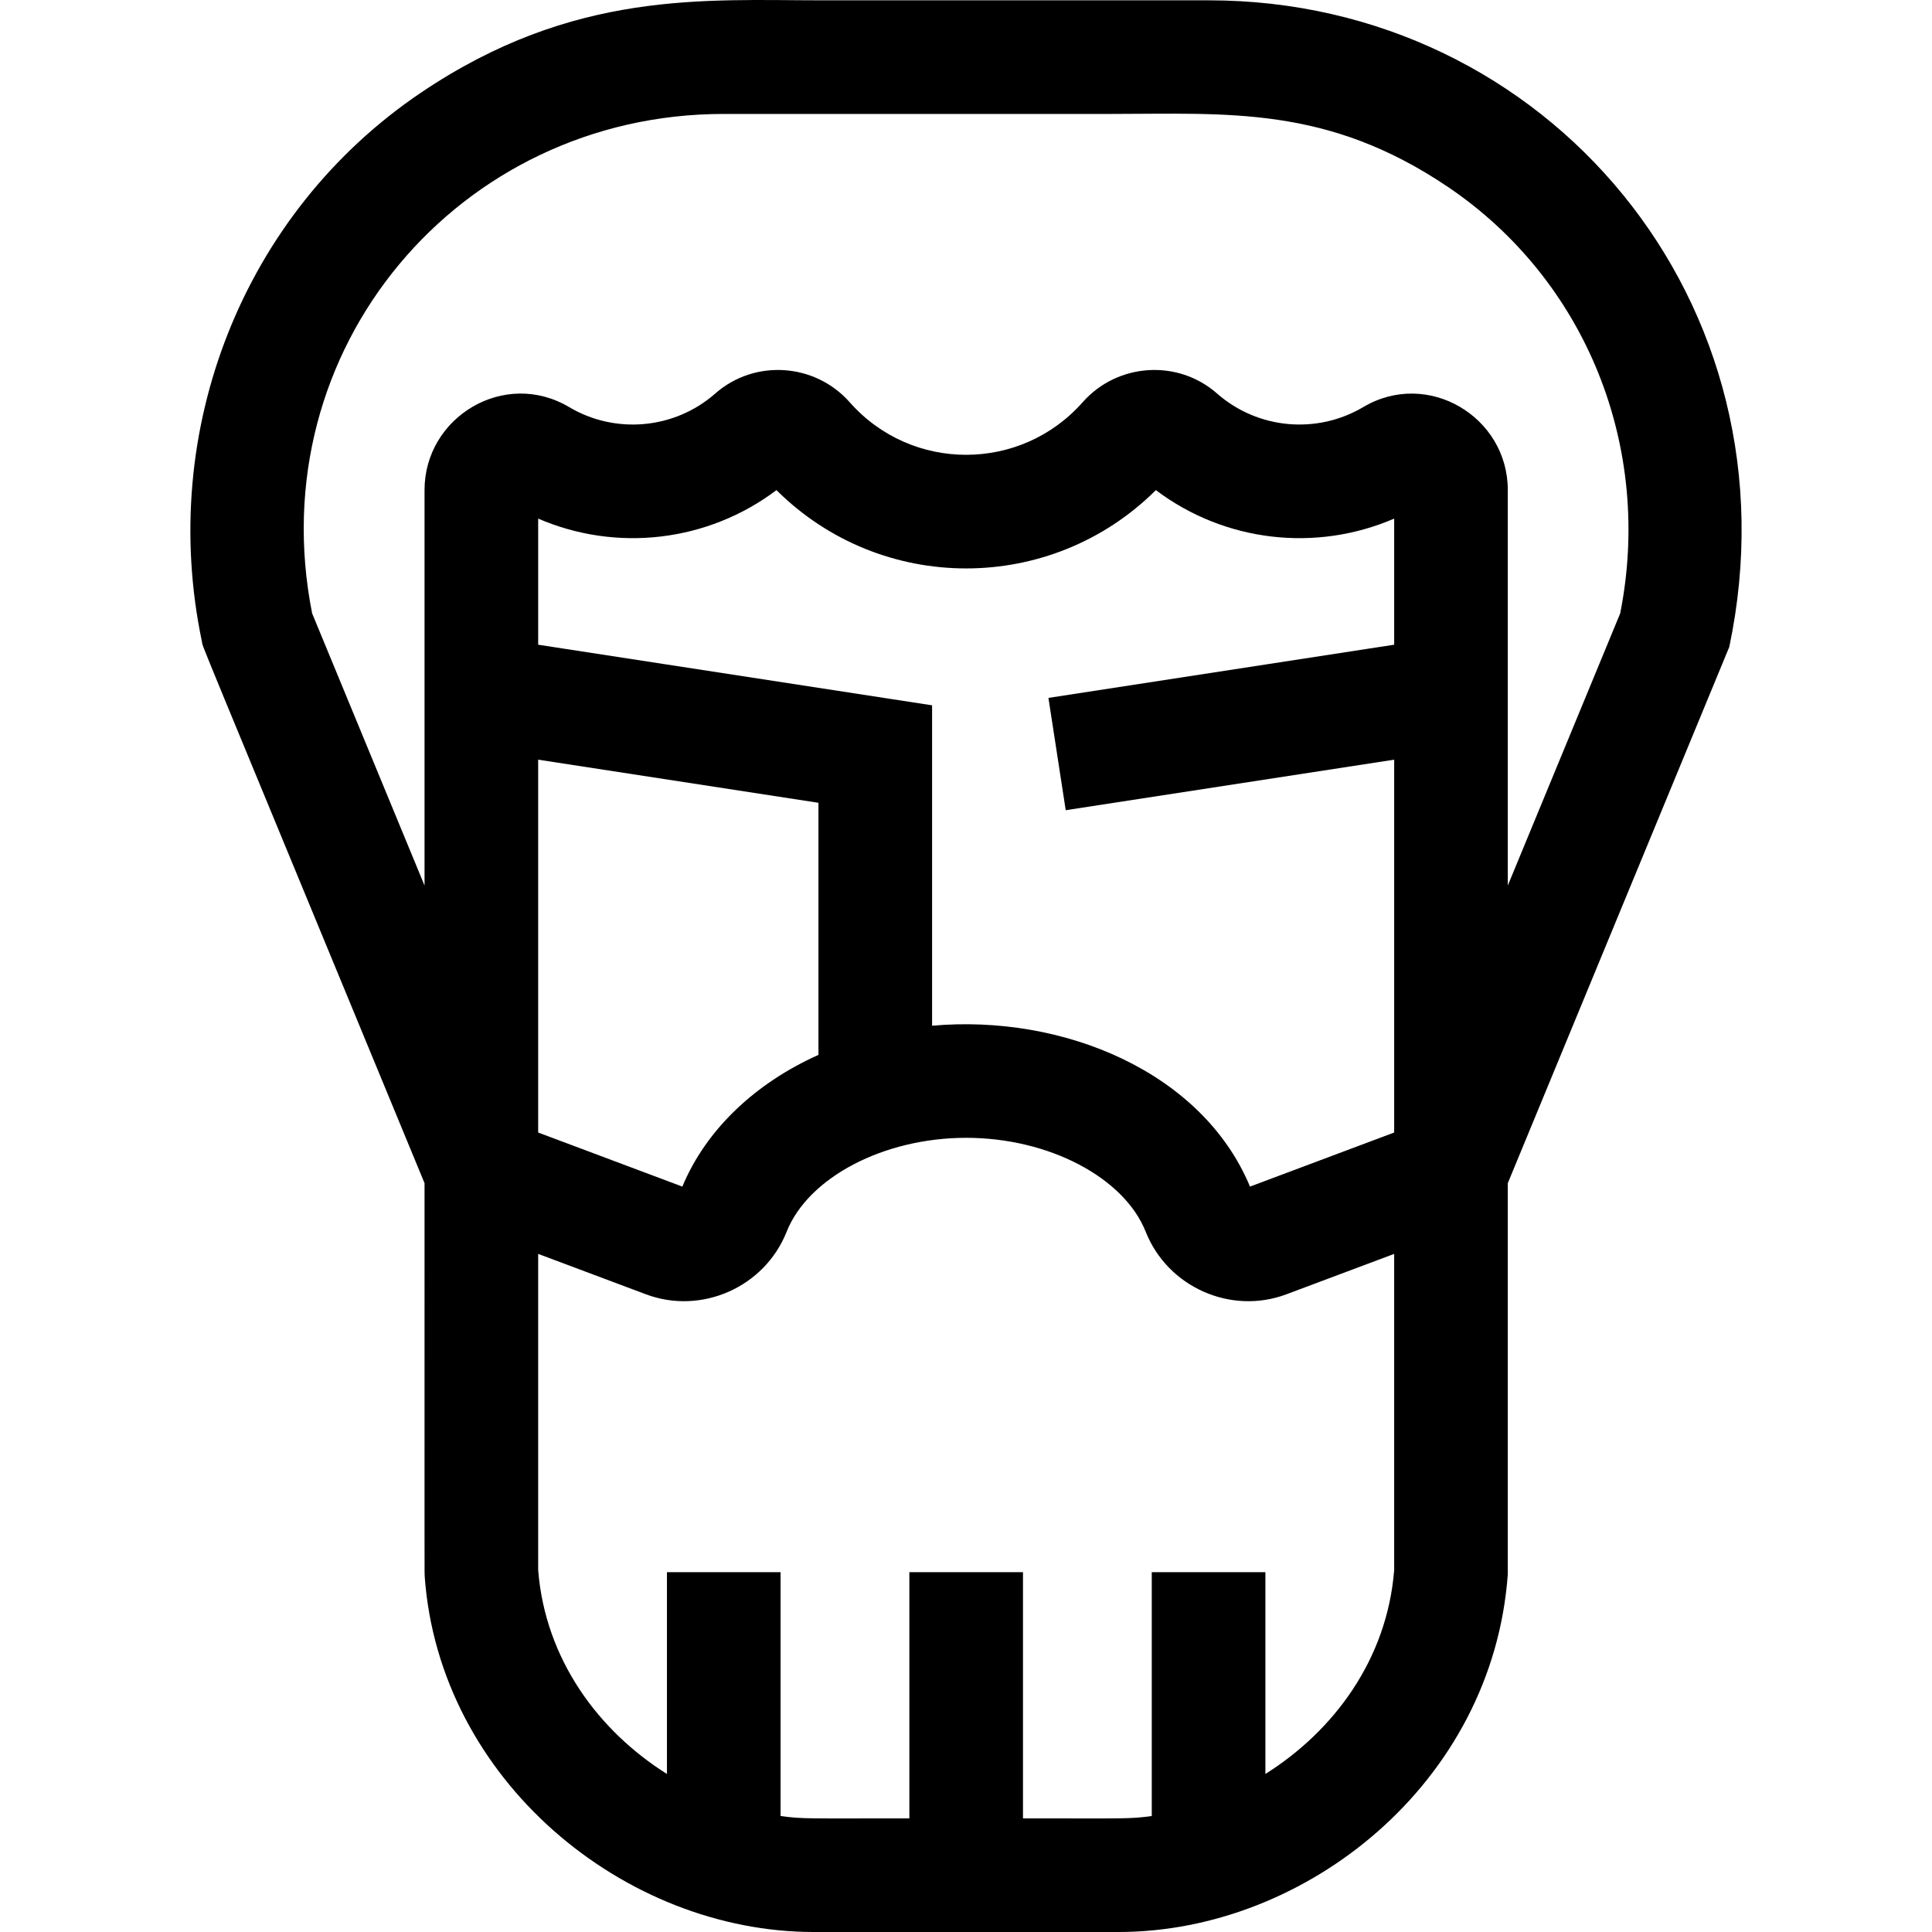
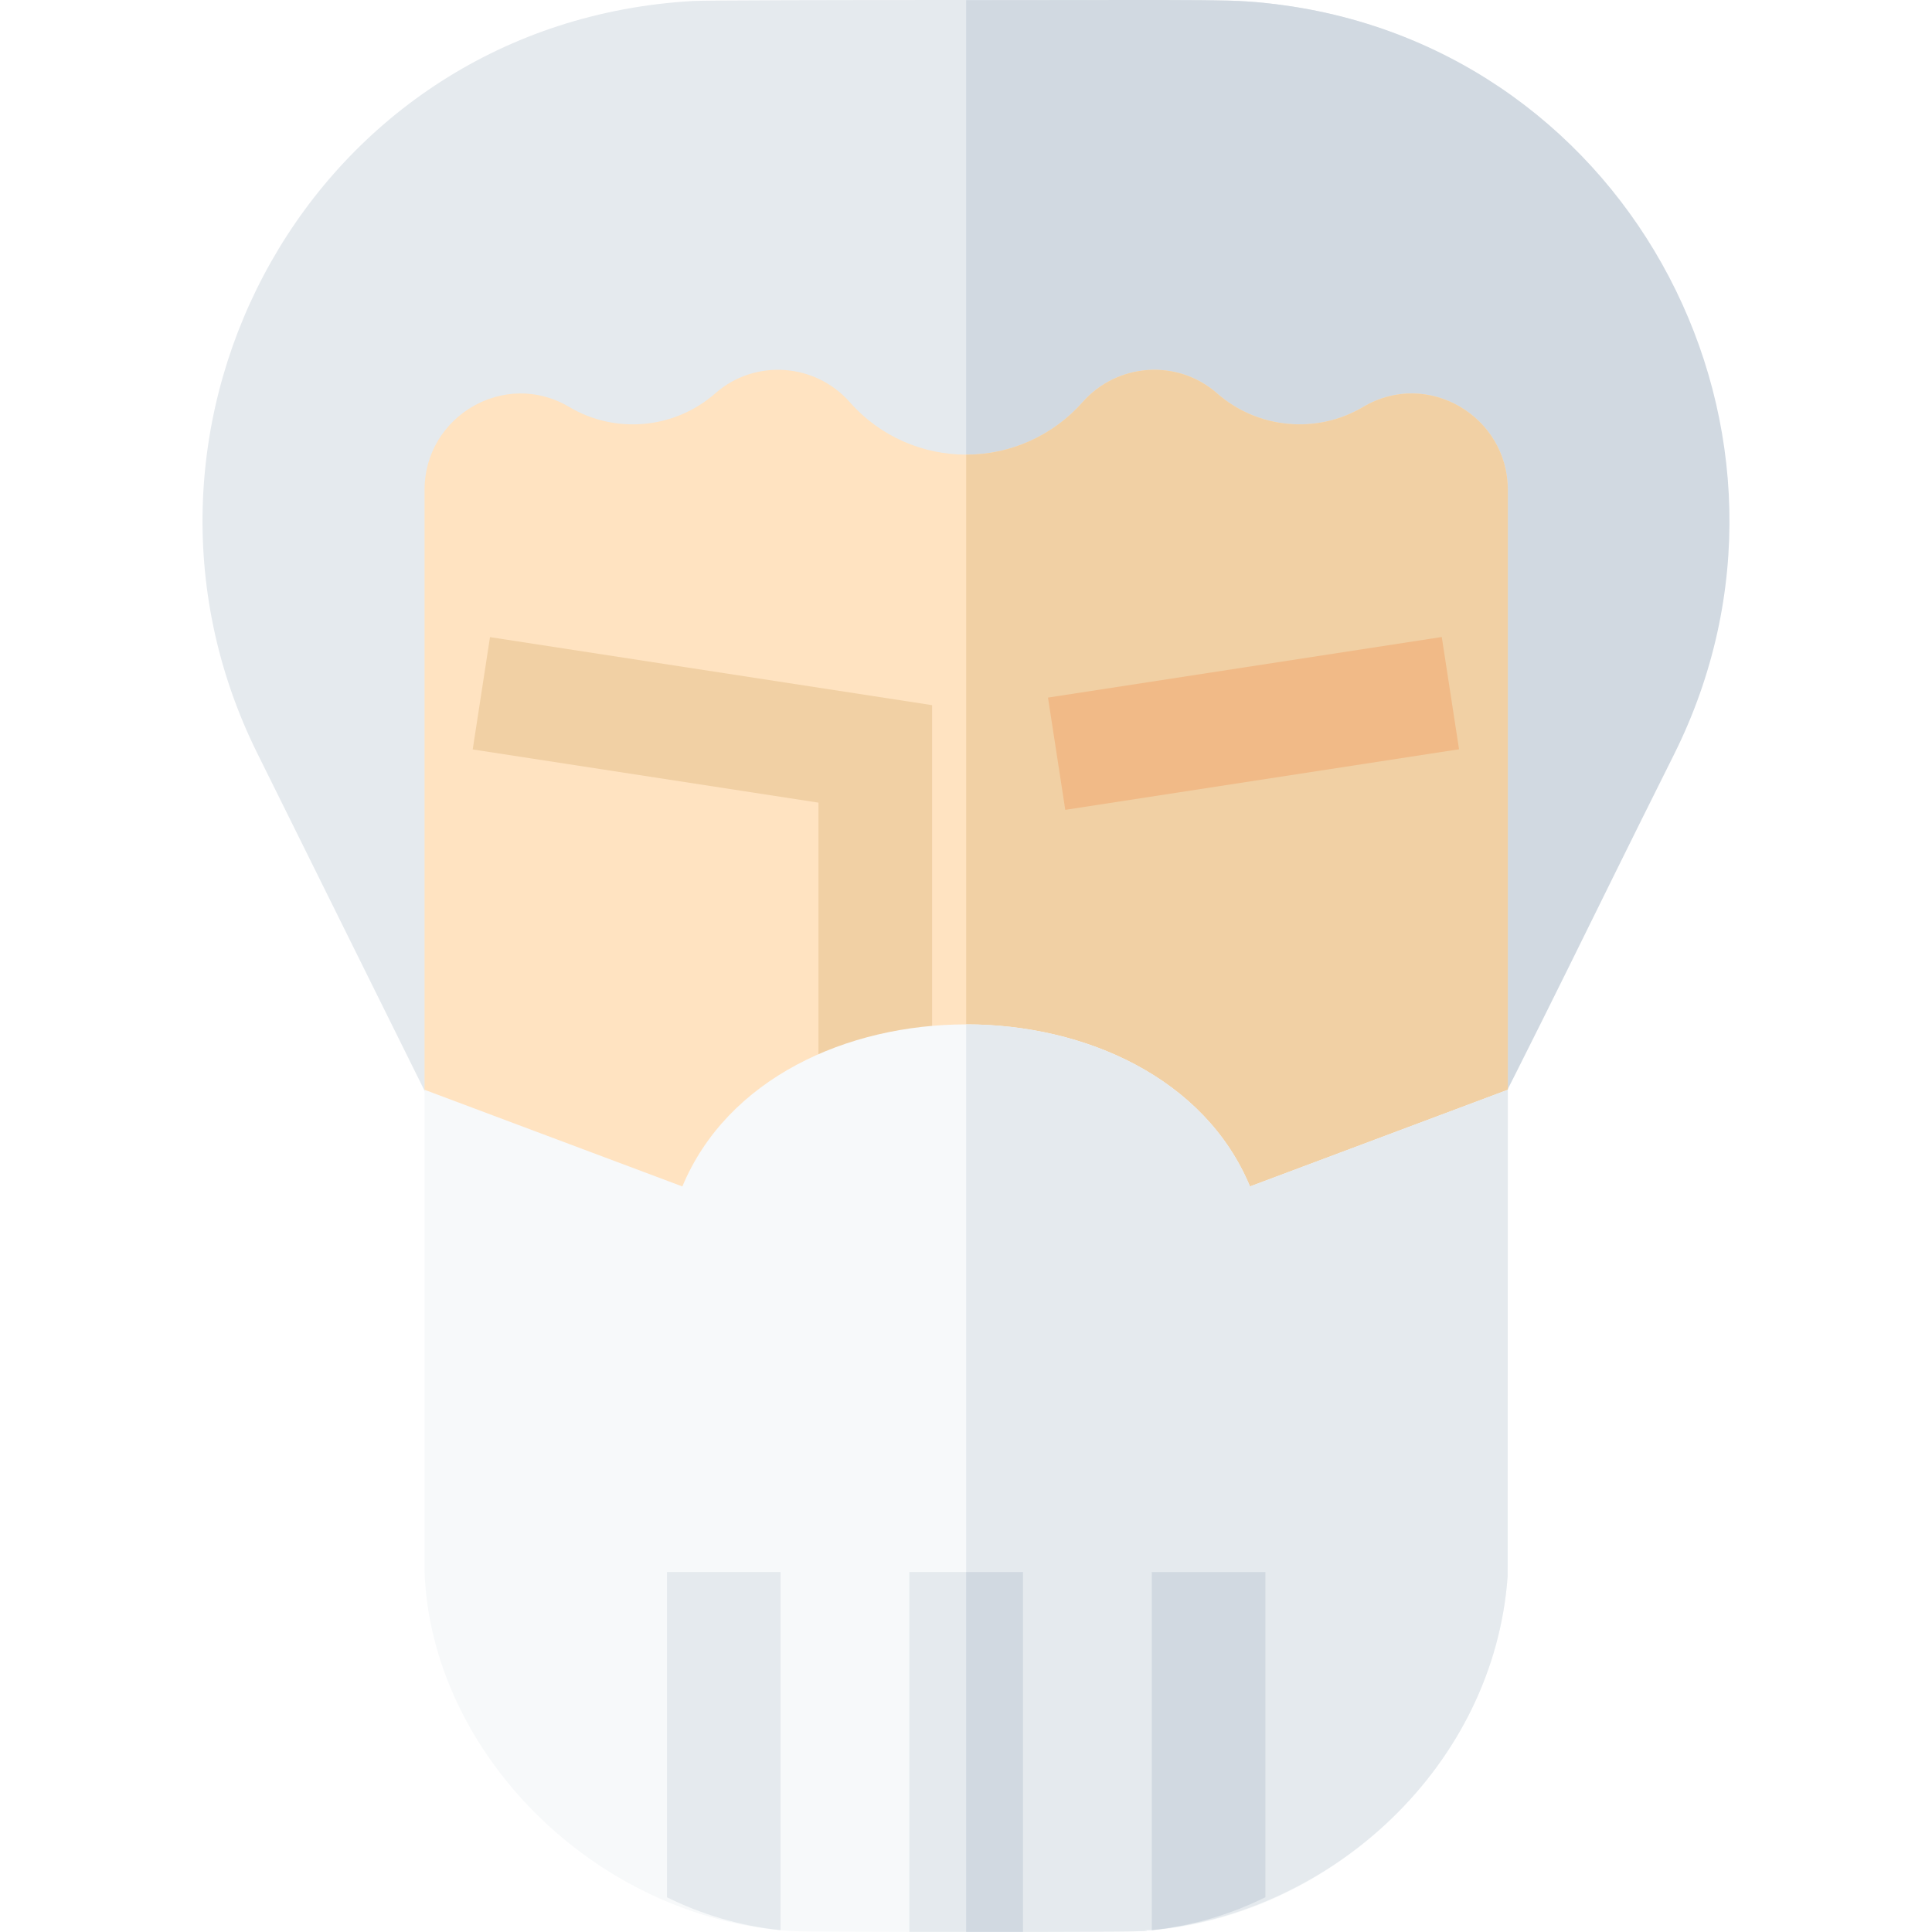
- <svg xmlns="http://www.w3.org/2000/svg" id="Capa_1" enable-background="new 0 0 510.085 510.085" height="512" viewBox="0 0 510.085 510.085" width="512">
+ <svg xmlns="http://www.w3.org/2000/svg" id="Capa_1" enable-background="new 0 0 510.079 510.079" height="512" viewBox="0 0 510.079 510.079" width="512">
  <g>
-     <path d="m319.177.085c-9.538 0-88.441 0-102.03 0-31.037 0-65.711-2.845-106.062 24.417-46.955 31.723-69.478 89.255-57.764 144.93.427 2.027-4.165-9.42 58.766 142.948 0 110.673-.019 102.177.038 103.771 3.828 53.772 52.606 93.935 102.722 93.935h80.48c49.435 0 98.813-39.315 102.76-94.467v-103.238l58.481-141.593c19.034-90.536-47.929-170.703-137.391-170.703zm48.911 170.131-91.281 14.043 4.563 29.651 86.719-13.341v98.44l-38.063 14.274c-12.659-30.37-49.454-45.553-83.937-42.473v-84.594l-104-16v-33.296c20.699 8.943 44.758 6.168 62.914-7.518 27.718 27.582 72.485 27.548 100.172 0 18.222 13.739 42.296 16.427 62.914 7.519v33.295zm-152 108.291c-16.625 7.458-29.628 19.64-35.937 34.776l-38.063-14.274v-98.441l74 11.385zm118 189.854v-53.276h-30v64.381c-5.974.819-6.979.619-34 .619v-65h-30v65c-27.191 0-28.096.191-34-.619v-64.381h-30v53.276c-18.052-11.341-32.141-30.249-34-53.837v-83.474l28.468 10.676c14.628 5.485 31.309-1.866 37.128-16.512 5.711-14.375 25.647-24.809 47.404-24.809s41.692 10.434 47.403 24.81c5.804 14.605 22.463 22.012 37.128 16.511l28.469-10.676v83.475c-1.859 23.587-15.949 42.495-34 53.836zm93.678-306.423-29.679 71.856v-104.41c0-19.385-21.168-32-38.171-21.905-12.106 7.19-27.751 5.933-38.587-3.581-10.386-9.13-26.317-8.085-35.513 2.324-16.27 18.412-45.075 18.54-61.458.002-9.197-10.411-25.127-11.454-35.509-2.331-10.776 9.462-26.41 10.823-38.596 3.583-17.07-10.131-38.167 2.611-38.167 21.909v104.409l-29.678-71.856c-13.842-69.806 38.851-131.853 108.59-131.853h102.03c31.063 0 57.305-2.318 89.267 19.275 36.424 24.608 54.177 68.676 45.471 112.578z" />
+     <path d="m441.75 198.82-61.153 123.518-12.511 2.022v-187.48c-20.75 8.95-44.81 6.14-62.91-7.52-27.73 27.58-72.47 27.55-100.18 0-18.16 13.69-42.2 16.45-62.91 7.52v187.48h-11.957l-62.222-125.533c-43.007-86.766 14.372-192.841 115.059-198.567 7.168-.397 138.351-.255 141.85-.11 99.84 3.777 160.821 110.025 116.934 198.67z" fill="#e5eaee" />
+     <path d="m441.966 199.204c-26.058 52.177-28.921 59.166-60.093 120.325l-13.787 4.831v-187.48c-20.75 8.95-44.81 6.14-62.91-7.52-13.27 13.2-31.27 20.68-50.09 20.68v-150c67.947 0 70.435-.376 82.613 1.189 93.442 12.009 146.36 113.691 104.267 197.975z" fill="#d1d9e1" />
+     <path d="m398.086 129.34v158.38c-16.194 27.155-11.243 19.625-22.17 34.19l-36.3 19.78c-14.66 5.49-31.32-1.91-37.13-16.51-5.71-14.39-25.64-24.82-47.4-24.82s-41.69 10.43-47.4 24.81c-5.833 14.654-22.531 21.991-37.12 16.52l-40.27-21.82 4.43-9.53-22.64-22.62v-158.38c0-19.533 21.266-31.932 38.17-21.91 12.181 7.255 27.841 5.863 38.59-3.58 10.38-9.13 26.32-8.08 35.51 2.33 16.304 18.439 45.101 18.501 61.46 0 9.19-10.41 25.12-11.46 35.51-2.33 10.736 9.431 26.395 10.844 38.59 3.58 16.948-10.049 38.17 2.43 38.17 21.91z" fill="#ffe3c1" />
+     <path d="m398.086 129.34v158.38c-16.194 27.155-11.243 19.625-22.17 34.19l-36.3 19.78c-14.66 5.49-31.32-1.91-37.13-16.51-5.71-14.39-25.64-24.82-47.4-24.82v-180.32c11.74 0 22.94-5.05 30.73-13.86 9.19-10.41 25.12-11.46 35.51-2.33 10.736 9.431 26.395 10.844 38.59 3.58 16.948-10.049 38.17 2.43 38.17 21.91z" fill="#f1d0a4" />
+     <path d="m246.086 287.04h-30v-75.132l-91.281-14.043 4.562-29.651 116.719 17.957z" fill="#f1d0a4" />
+     <path d="m398.046 416.11c-3.695 51.932-50.09 92.141-98.51 93.83-3.651.181-84.747.221-90.52-.1-51.665-3.233-95.137-46.896-96.93-94.8 0-5.412 0-117.451 0-127.32 22.938 8.6 45.371 17.01 68.07 25.52 23.757-57.017 126.11-57.079 149.86 0 22.701-8.51 45.132-16.92 68.07-25.52 0 22.828-.04 128.27-.04 128.39z" fill="#f7f9fa" />
+     <path d="m398.046 416.11c-3.561 50.049-46.239 88.899-93.78 93.46-8.555 0 18.643.543-49.18.48v-239.6c31.03-.013 62.92 13.926 74.93 42.79 22.701-8.51 45.132-16.92 68.07-25.52 0 22.828-.04 128.27-.04 128.39z" fill="#e5eaee" />
+     <path d="m278.474 176.039h105.224v30h-105.224z" fill="#f1ba87" transform="matrix(.988 -.152 .152 .988 -25.202 52.574)" />
+     <path d="m206.086 415.04v94.55c-10.695-1.086-20.913-4.179-30-8.68v-85.87z" fill="#e5eaee" />
+     <path d="m240.086 415.04h30v95h-30z" fill="#e5eaee" />
+     <g fill="#d1d9e1">
+       <path d="m255.086 415.04h15v95h-15z" />
+       <path d="m334.086 415.04v85.86c-9.88 4.879-20.056 7.681-30 8.69v-94.55z" />
+     </g>
  </g>
</svg>
